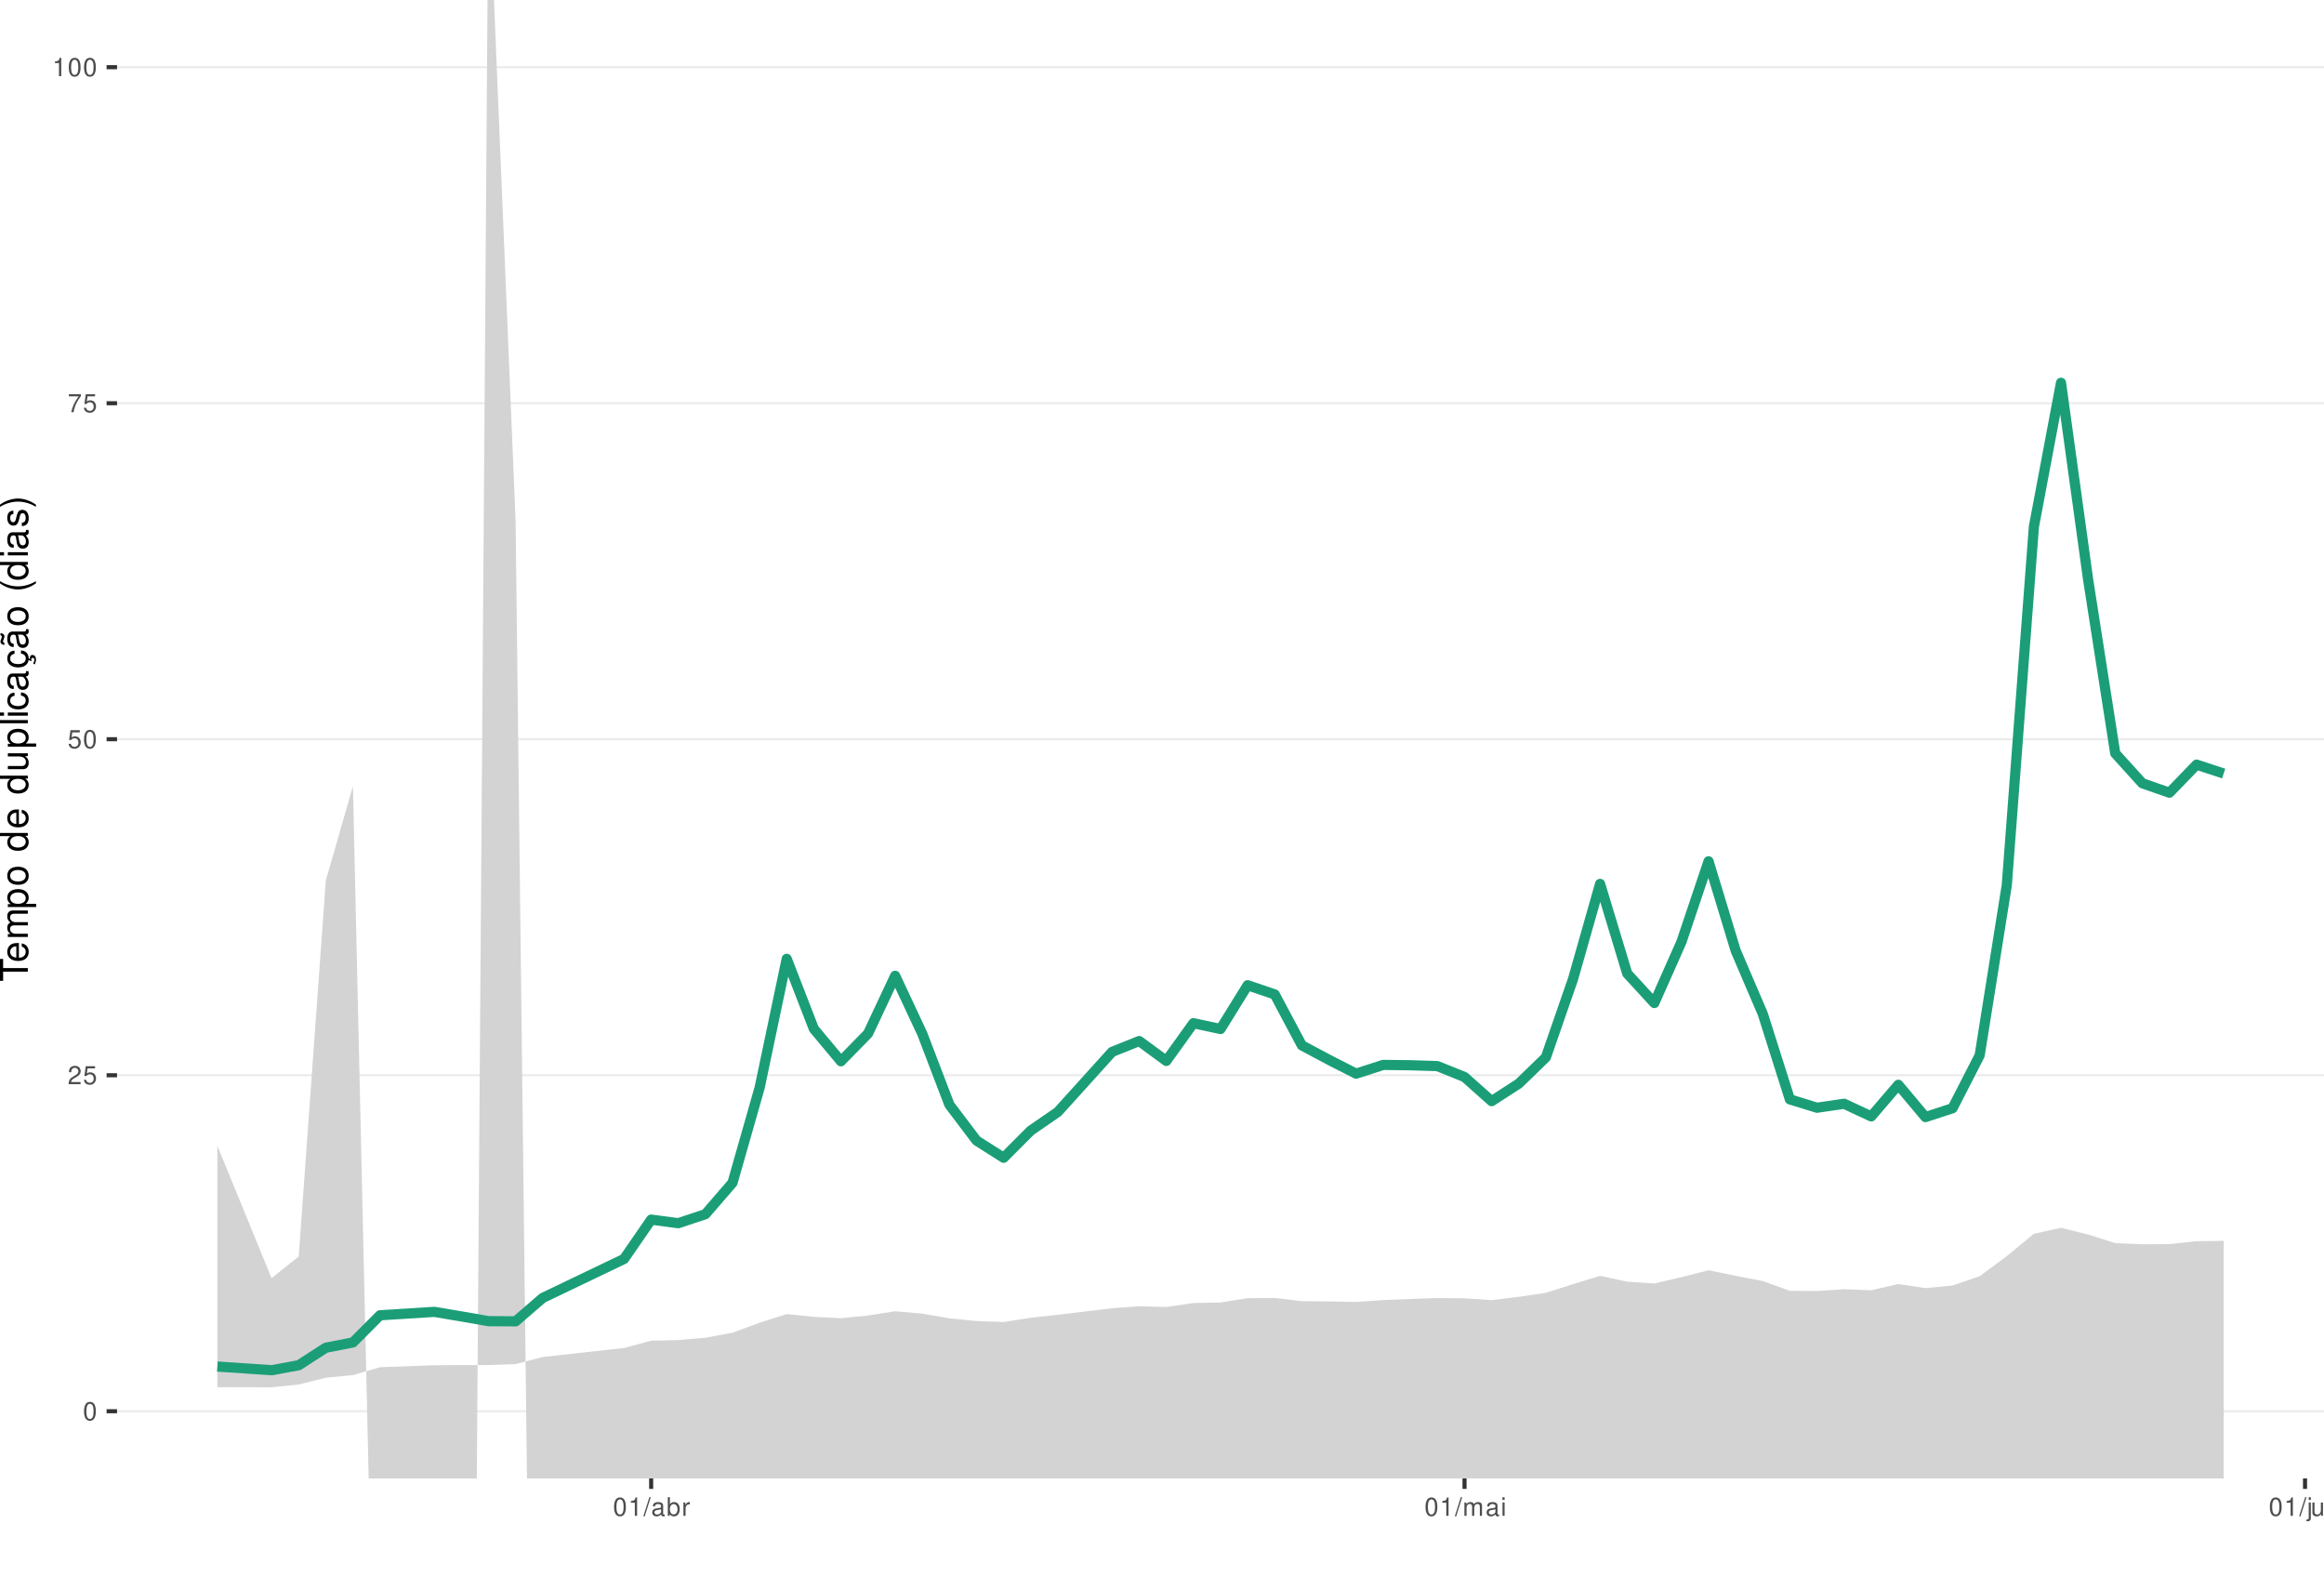
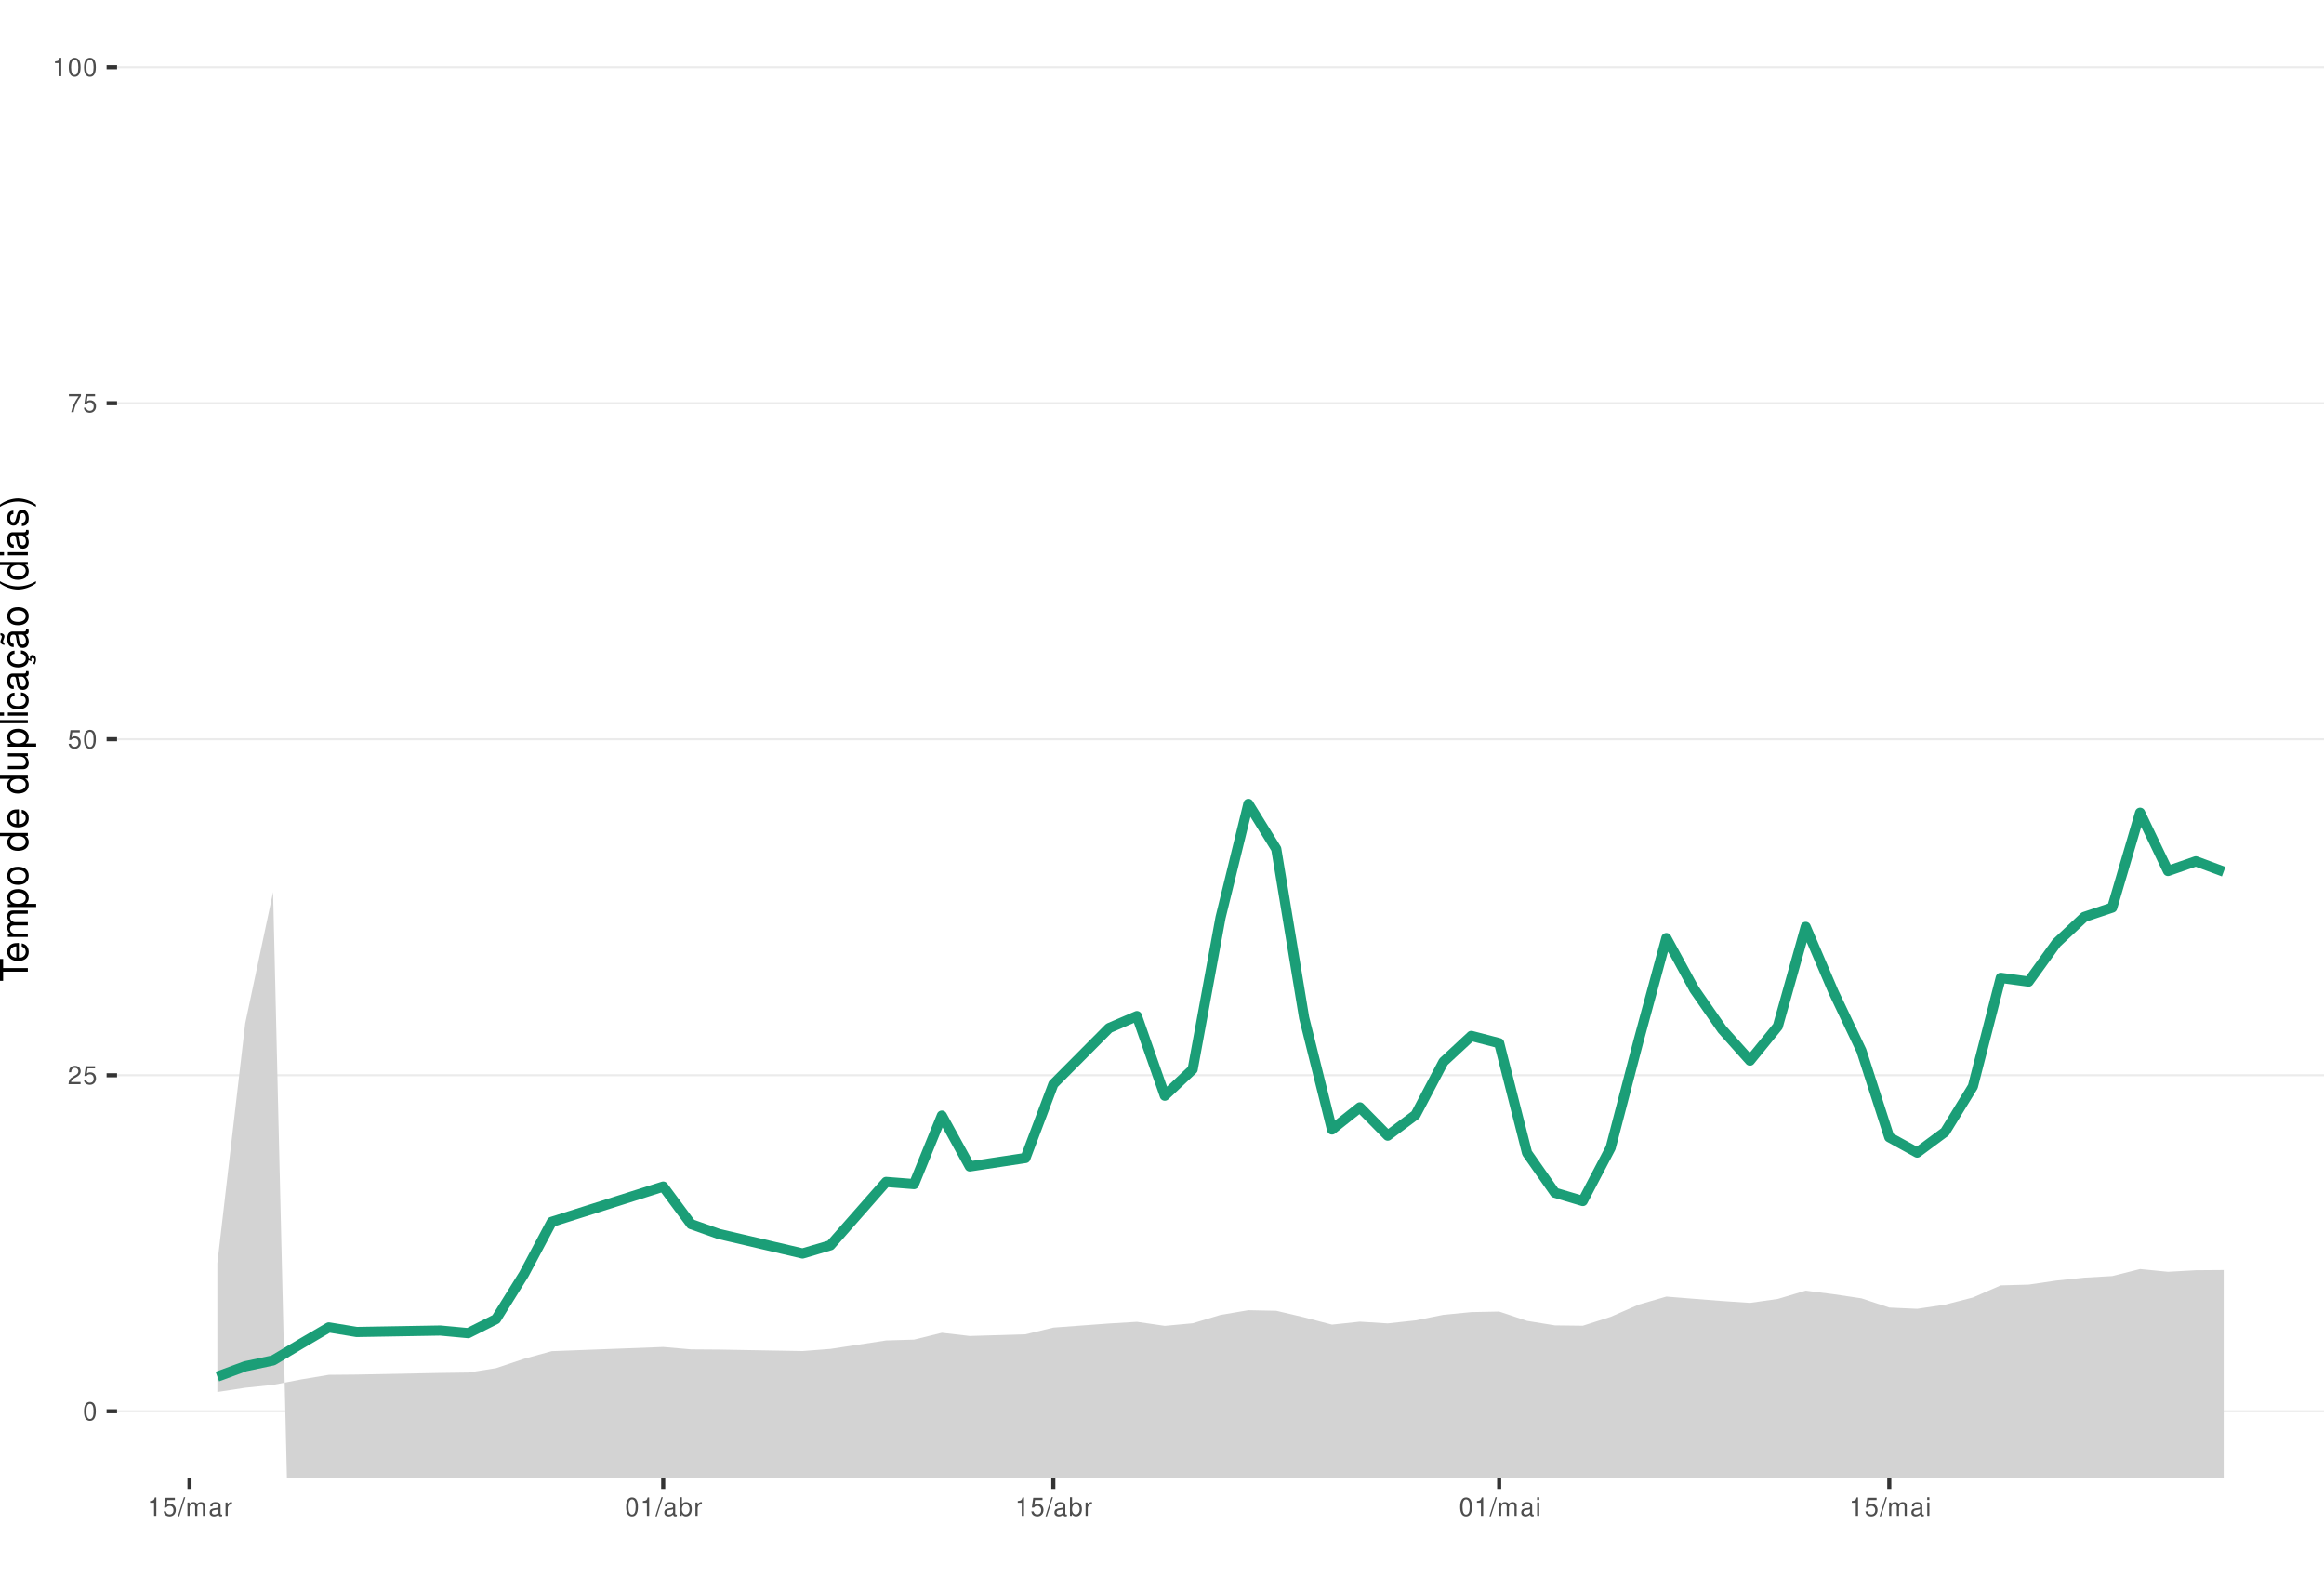
<svg xmlns="http://www.w3.org/2000/svg" xmlns:xlink="http://www.w3.org/1999/xlink" width="609pt" height="413pt" viewBox="0 0 609 413" version="1.1">
  <defs>
    <g>
      <symbol overflow="visible" id="glyph0-0">
        <path style="stroke:none;" d="" />
      </symbol>
      <symbol overflow="visible" id="glyph0-1">
        <path style="stroke:none;" d="M 1.828 -4.812 C 1.391 -4.812 0.984 -4.609 0.75 -4.281 C 0.438 -3.859 0.281 -3.219 0.281 -2.328 C 0.281 -0.703 0.812 0.156 1.828 0.156 C 2.828 0.156 3.375 -0.703 3.375 -2.297 C 3.375 -3.219 3.234 -3.844 2.922 -4.281 C 2.672 -4.625 2.281 -4.812 1.828 -4.812 Z M 1.828 -4.297 C 2.469 -4.297 2.781 -3.641 2.781 -2.344 C 2.781 -0.969 2.469 -0.328 1.812 -0.328 C 1.203 -0.328 0.891 -1 0.891 -2.328 C 0.891 -3.641 1.203 -4.297 1.828 -4.297 Z M 1.828 -4.297 " />
      </symbol>
      <symbol overflow="visible" id="glyph0-2">
        <path style="stroke:none;" d="M 3.375 -0.578 L 0.891 -0.578 C 0.938 -0.984 1.156 -1.234 1.734 -1.578 L 2.406 -1.953 C 3.062 -2.328 3.406 -2.812 3.406 -3.406 C 3.406 -3.812 3.234 -4.188 2.969 -4.438 C 2.688 -4.688 2.344 -4.812 1.891 -4.812 C 1.297 -4.812 0.844 -4.594 0.578 -4.188 C 0.422 -3.938 0.344 -3.641 0.328 -3.141 L 0.922 -3.141 C 0.938 -3.469 0.984 -3.672 1.062 -3.828 C 1.219 -4.125 1.516 -4.297 1.875 -4.297 C 2.406 -4.297 2.797 -3.906 2.797 -3.391 C 2.797 -3.016 2.578 -2.672 2.156 -2.438 L 1.547 -2.078 C 0.562 -1.516 0.281 -1.062 0.219 0 L 3.375 0 Z M 3.375 -0.578 " />
      </symbol>
      <symbol overflow="visible" id="glyph0-3">
        <path style="stroke:none;" d="M 3.172 -4.719 L 0.734 -4.719 L 0.375 -2.156 L 0.922 -2.156 C 1.188 -2.469 1.422 -2.594 1.797 -2.594 C 2.422 -2.594 2.812 -2.156 2.812 -1.453 C 2.812 -0.781 2.422 -0.359 1.781 -0.359 C 1.266 -0.359 0.953 -0.625 0.812 -1.156 L 0.234 -1.156 C 0.312 -0.766 0.375 -0.578 0.516 -0.406 C 0.781 -0.047 1.266 0.156 1.797 0.156 C 2.75 0.156 3.422 -0.547 3.422 -1.531 C 3.422 -2.469 2.797 -3.109 1.891 -3.109 C 1.562 -3.109 1.297 -3.016 1.016 -2.828 L 1.203 -4.141 L 3.172 -4.141 Z M 3.172 -4.719 " />
      </symbol>
      <symbol overflow="visible" id="glyph0-4">
        <path style="stroke:none;" d="M 3.469 -4.719 L 0.312 -4.719 L 0.312 -4.141 L 2.859 -4.141 C 1.734 -2.531 1.266 -1.547 0.922 0 L 1.547 0 C 1.797 -1.516 2.391 -2.812 3.469 -4.234 Z M 3.469 -4.719 " />
      </symbol>
      <symbol overflow="visible" id="glyph0-5">
        <path style="stroke:none;" d="M 1.719 -3.422 L 1.719 0 L 2.312 0 L 2.312 -4.812 L 1.922 -4.812 C 1.719 -4.078 1.578 -3.969 0.672 -3.859 L 0.672 -3.422 Z M 1.719 -3.422 " />
      </symbol>
      <symbol overflow="visible" id="glyph0-6">
        <path style="stroke:none;" d="M 1.531 -4.859 L -0.047 0.141 L 0.312 0.141 L 1.891 -4.859 Z M 1.531 -4.859 " />
      </symbol>
      <symbol overflow="visible" id="glyph0-7">
+         <path style="stroke:none;" d="M 0.469 -3.484 L 0.469 0 L 1.031 0 L 1.031 -2.188 C 1.031 -2.703 1.391 -3.109 1.844 -3.109 C 2.25 -3.109 2.484 -2.844 2.484 -2.406 L 2.484 0 L 3.047 0 L 3.047 -2.188 C 3.047 -2.703 3.422 -3.109 3.875 -3.109 C 4.266 -3.109 4.516 -2.844 4.516 -2.406 L 4.516 0 L 5.078 0 L 5.078 -2.609 C 5.078 -3.234 4.719 -3.594 4.062 -3.594 C 3.594 -3.594 3.312 -3.453 2.984 -3.062 C 2.781 -3.422 2.5 -3.594 2.047 -3.594 C 1.578 -3.594 1.266 -3.422 0.984 -3 L 0.984 -3.484 Z M 0.469 -3.484 " />
+       </symbol>
+       <symbol overflow="visible" id="glyph0-8">
        <path style="stroke:none;" d="M 3.562 -0.328 C 3.5 -0.312 3.469 -0.312 3.438 -0.312 C 3.25 -0.312 3.141 -0.406 3.141 -0.578 L 3.141 -2.641 C 3.141 -3.25 2.688 -3.594 1.828 -3.594 C 1.312 -3.594 0.906 -3.438 0.672 -3.188 C 0.516 -3 0.453 -2.797 0.438 -2.453 L 0.984 -2.453 C 1.031 -2.875 1.297 -3.078 1.812 -3.078 C 2.312 -3.078 2.594 -2.891 2.594 -2.562 L 2.594 -2.406 C 2.578 -2.172 2.469 -2.078 2.016 -2.031 C 1.219 -1.922 1.109 -1.891 0.891 -1.812 C 0.484 -1.641 0.281 -1.328 0.281 -0.875 C 0.281 -0.25 0.719 0.156 1.422 0.156 C 1.859 0.156 2.219 0 2.609 -0.359 C 2.656 0 2.828 0.156 3.188 0.156 C 3.297 0.156 3.375 0.141 3.562 0.094 Z M 2.594 -1.094 C 2.594 -0.906 2.531 -0.797 2.375 -0.641 C 2.141 -0.438 1.875 -0.328 1.547 -0.328 C 1.109 -0.328 0.859 -0.547 0.859 -0.891 C 0.859 -1.266 1.094 -1.438 1.703 -1.531 C 2.297 -1.609 2.406 -1.641 2.594 -1.719 Z M 2.594 -1.094 " />
-       </symbol>
-       <symbol overflow="visible" id="glyph0-8">
-         <path style="stroke:none;" d="M 0.359 -4.859 L 0.359 0 L 0.859 0 L 0.859 -0.453 C 1.125 -0.047 1.484 0.156 1.969 0.156 C 2.875 0.156 3.484 -0.594 3.484 -1.75 C 3.484 -2.891 2.922 -3.594 1.984 -3.594 C 1.516 -3.594 1.172 -3.406 0.906 -3.016 L 0.906 -4.859 Z M 1.891 -3.062 C 2.5 -3.062 2.906 -2.531 2.906 -1.703 C 2.906 -0.906 2.484 -0.359 1.891 -0.359 C 1.297 -0.359 0.906 -0.906 0.906 -1.719 C 0.906 -2.531 1.297 -3.062 1.891 -3.062 Z M 1.891 -3.062 " />
      </symbol>
      <symbol overflow="visible" id="glyph0-9">
        <path style="stroke:none;" d="M 0.453 -3.484 L 0.453 0 L 1.016 0 L 1.016 -1.812 C 1.031 -2.656 1.375 -3.016 2.141 -3 L 2.141 -3.562 C 2.047 -3.578 1.984 -3.594 1.922 -3.594 C 1.562 -3.594 1.297 -3.375 0.969 -2.859 L 0.969 -3.484 Z M 0.453 -3.484 " />
      </symbol>
      <symbol overflow="visible" id="glyph0-10">
-         <path style="stroke:none;" d="M 0.469 -3.484 L 0.469 0 L 1.031 0 L 1.031 -2.188 C 1.031 -2.703 1.391 -3.109 1.844 -3.109 C 2.25 -3.109 2.484 -2.844 2.484 -2.406 L 2.484 0 L 3.047 0 L 3.047 -2.188 C 3.047 -2.703 3.422 -3.109 3.875 -3.109 C 4.266 -3.109 4.516 -2.844 4.516 -2.406 L 4.516 0 L 5.078 0 L 5.078 -2.609 C 5.078 -3.234 4.719 -3.594 4.062 -3.594 C 3.594 -3.594 3.312 -3.453 2.984 -3.062 C 2.781 -3.422 2.5 -3.594 2.047 -3.594 C 1.578 -3.594 1.266 -3.422 0.984 -3 L 0.984 -3.484 Z M 0.469 -3.484 " />
+         <path style="stroke:none;" d="M 0.359 -4.859 L 0.359 0 L 0.859 0 L 0.859 -0.453 C 1.125 -0.047 1.484 0.156 1.969 0.156 C 2.875 0.156 3.484 -0.594 3.484 -1.75 C 3.484 -2.891 2.922 -3.594 1.984 -3.594 C 1.516 -3.594 1.172 -3.406 0.906 -3.016 L 0.906 -4.859 Z M 1.891 -3.062 C 2.5 -3.062 2.906 -2.531 2.906 -1.703 C 2.906 -0.906 2.484 -0.359 1.891 -0.359 C 1.297 -0.359 0.906 -0.906 0.906 -1.719 C 0.906 -2.531 1.297 -3.062 1.891 -3.062 Z M 1.891 -3.062 " />
      </symbol>
      <symbol overflow="visible" id="glyph0-11">
        <path style="stroke:none;" d="M 1 -3.484 L 0.453 -3.484 L 0.453 0 L 1 0 Z M 1 -4.859 L 0.438 -4.859 L 0.438 -4.156 L 1 -4.156 Z M 1 -4.859 " />
      </symbol>
-       <symbol overflow="visible" id="glyph0-12">
-         <path style="stroke:none;" d="M 0.469 -3.484 L 0.469 0.5 C 0.469 0.859 0.359 0.969 0.016 0.969 C -0.031 0.969 -0.047 0.969 -0.125 0.953 L -0.125 1.438 C -0.047 1.438 -0.016 1.453 0.062 1.453 C 0.688 1.453 1.016 1.203 1.016 0.719 L 1.016 -3.484 Z M 1.016 -4.859 L 0.469 -4.859 L 0.469 -4.156 L 1.016 -4.156 Z M 1.016 -4.859 " />
-       </symbol>
-       <symbol overflow="visible" id="glyph0-13">
-         <path style="stroke:none;" d="M 3.203 0 L 3.203 -3.484 L 2.656 -3.484 L 2.656 -1.516 C 2.656 -0.797 2.281 -0.328 1.703 -0.328 C 1.266 -0.328 0.984 -0.594 0.984 -1.016 L 0.984 -3.484 L 0.438 -3.484 L 0.438 -0.797 C 0.438 -0.219 0.859 0.156 1.547 0.156 C 2.062 0.156 2.391 -0.031 2.703 -0.484 L 2.703 0 Z M 3.203 0 " />
-       </symbol>
-       <symbol overflow="visible" id="glyph0-14">
-         <path style="stroke:none;" d="M 0.469 -3.484 L 0.469 0 L 1.031 0 L 1.031 -1.922 C 1.031 -2.641 1.391 -3.109 1.969 -3.109 C 2.406 -3.109 2.688 -2.828 2.688 -2.422 L 2.688 0 L 3.234 0 L 3.234 -2.641 C 3.234 -3.219 2.812 -3.594 2.141 -3.594 C 1.625 -3.594 1.281 -3.391 0.984 -2.906 L 0.984 -3.484 Z M 0.469 -3.484 " />
-       </symbol>
      <symbol overflow="visible" id="glyph1-0">
        <path style="stroke:none;" d="" />
      </symbol>
      <symbol overflow="visible" id="glyph1-1">
        <path style="stroke:none;" d="M -6.469 -3.547 L -6.469 -5.938 L -7.297 -5.938 L -7.297 -0.203 L -6.469 -0.203 L -6.469 -2.609 L 0 -2.609 L 0 -3.547 Z M -6.469 -3.547 " />
      </symbol>
      <symbol overflow="visible" id="glyph1-2">
        <path style="stroke:none;" d="M -2.344 -5.125 C -3.141 -5.125 -3.625 -5.062 -4.016 -4.922 C -4.875 -4.578 -5.391 -3.781 -5.391 -2.797 C -5.391 -1.344 -4.281 -0.406 -2.547 -0.406 C -0.812 -0.406 0.234 -1.297 0.234 -2.781 C 0.234 -3.984 -0.453 -4.812 -1.594 -5.016 L -1.594 -4.188 C -0.906 -3.953 -0.547 -3.484 -0.547 -2.812 C -0.547 -2.281 -0.781 -1.828 -1.219 -1.547 C -1.516 -1.344 -1.812 -1.281 -2.344 -1.266 Z M -3.016 -1.297 C -3.984 -1.359 -4.625 -1.953 -4.625 -2.797 C -4.625 -3.641 -3.953 -4.234 -3.016 -4.234 Z M -3.016 -1.297 " />
      </symbol>
      <symbol overflow="visible" id="glyph1-3">
        <path style="stroke:none;" d="M -5.234 -0.703 L 0 -0.703 L 0 -1.547 L -3.297 -1.547 C -4.047 -1.547 -4.656 -2.094 -4.656 -2.766 C -4.656 -3.391 -4.281 -3.734 -3.609 -3.734 L 0 -3.734 L 0 -4.578 L -3.297 -4.578 C -4.047 -4.578 -4.656 -5.125 -4.656 -5.812 C -4.656 -6.422 -4.266 -6.781 -3.609 -6.781 L 0 -6.781 L 0 -7.625 L -3.938 -7.625 C -4.875 -7.625 -5.391 -7.078 -5.391 -6.094 C -5.391 -5.406 -5.188 -4.984 -4.594 -4.484 C -5.156 -4.188 -5.391 -3.766 -5.391 -3.078 C -5.391 -2.375 -5.125 -1.906 -4.5 -1.469 L -5.234 -1.469 Z M -5.234 -0.703 " />
      </symbol>
      <symbol overflow="visible" id="glyph1-4">
        <path style="stroke:none;" d="M 2.188 -0.547 L 2.188 -1.375 L -0.547 -1.375 C -0.016 -1.812 0.234 -2.312 0.234 -2.984 C 0.234 -4.344 -0.859 -5.234 -2.531 -5.234 C -4.297 -5.234 -5.391 -4.375 -5.391 -2.984 C -5.391 -2.266 -5.062 -1.703 -4.453 -1.312 L -5.234 -1.312 L -5.234 -0.547 Z M -4.609 -2.844 C -4.609 -3.766 -3.797 -4.359 -2.547 -4.359 C -1.359 -4.359 -0.547 -3.75 -0.547 -2.844 C -0.547 -1.953 -1.344 -1.375 -2.578 -1.375 C -3.812 -1.375 -4.609 -1.953 -4.609 -2.844 Z M -4.609 -2.844 " />
      </symbol>
      <symbol overflow="visible" id="glyph1-5">
        <path style="stroke:none;" d="M -5.391 -2.719 C -5.391 -1.234 -4.344 -0.359 -2.578 -0.359 C -0.812 -0.359 0.234 -1.234 0.234 -2.734 C 0.234 -4.203 -0.812 -5.094 -2.547 -5.094 C -4.359 -5.094 -5.391 -4.234 -5.391 -2.719 Z M -4.625 -2.734 C -4.625 -3.672 -3.844 -4.234 -2.547 -4.234 C -1.312 -4.234 -0.547 -3.656 -0.547 -2.734 C -0.547 -1.797 -1.312 -1.234 -2.578 -1.234 C -3.844 -1.234 -4.625 -1.797 -4.625 -2.734 Z M -4.625 -2.734 " />
      </symbol>
      <symbol overflow="visible" id="glyph1-6">
        <path style="stroke:none;" d="" />
      </symbol>
      <symbol overflow="visible" id="glyph1-7">
        <path style="stroke:none;" d="M -7.297 -4.953 L -7.297 -4.125 L -4.578 -4.125 C -5.109 -3.766 -5.391 -3.203 -5.391 -2.516 C -5.391 -1.156 -4.297 -0.266 -2.625 -0.266 C -0.859 -0.266 0.234 -1.125 0.234 -2.547 C 0.234 -3.266 -0.047 -3.766 -0.688 -4.203 L 0 -4.203 L 0 -4.953 Z M -4.609 -2.656 C -4.609 -3.547 -3.812 -4.125 -2.562 -4.125 C -1.344 -4.125 -0.547 -3.547 -0.547 -2.656 C -0.547 -1.734 -1.359 -1.125 -2.578 -1.125 C -3.797 -1.125 -4.609 -1.734 -4.609 -2.656 Z M -4.609 -2.656 " />
      </symbol>
      <symbol overflow="visible" id="glyph1-8">
        <path style="stroke:none;" d="M 0 -4.812 L -5.234 -4.812 L -5.234 -3.984 L -2.266 -3.984 C -1.203 -3.984 -0.5 -3.438 -0.5 -2.562 C -0.5 -1.906 -0.906 -1.484 -1.531 -1.484 L -5.234 -1.484 L -5.234 -0.656 L -1.203 -0.656 C -0.328 -0.656 0.234 -1.297 0.234 -2.312 C 0.234 -3.094 -0.047 -3.578 -0.734 -4.062 L 0 -4.062 Z M 0 -4.812 " />
      </symbol>
      <symbol overflow="visible" id="glyph1-9">
        <path style="stroke:none;" d="M -7.297 -1.516 L -7.297 -0.688 L 0 -0.688 L 0 -1.516 Z M -7.297 -1.516 " />
      </symbol>
      <symbol overflow="visible" id="glyph1-10">
        <path style="stroke:none;" d="M -5.234 -1.5 L -5.234 -0.672 L 0 -0.672 L 0 -1.5 Z M -7.297 -1.5 L -7.297 -0.656 L -6.234 -0.656 L -6.234 -1.5 Z M -7.297 -1.5 " />
      </symbol>
      <symbol overflow="visible" id="glyph1-11">
        <path style="stroke:none;" d="M -3.484 -4.703 C -3.984 -4.672 -4.312 -4.562 -4.609 -4.359 C -5.094 -4 -5.391 -3.375 -5.391 -2.641 C -5.391 -1.219 -4.266 -0.312 -2.531 -0.312 C -0.844 -0.312 0.234 -1.203 0.234 -2.625 C 0.234 -3.875 -0.516 -4.672 -1.797 -4.766 L -1.797 -3.938 C -0.953 -3.797 -0.547 -3.359 -0.547 -2.656 C -0.547 -1.734 -1.297 -1.188 -2.531 -1.188 C -3.844 -1.188 -4.625 -1.719 -4.625 -2.625 C -4.625 -3.328 -4.203 -3.766 -3.484 -3.875 Z M -3.484 -4.703 " />
      </symbol>
      <symbol overflow="visible" id="glyph1-12">
        <path style="stroke:none;" d="M -0.484 -5.344 C -0.469 -5.266 -0.469 -5.219 -0.469 -5.172 C -0.469 -4.875 -0.625 -4.719 -0.875 -4.719 L -3.953 -4.719 C -4.891 -4.719 -5.391 -4.047 -5.391 -2.75 C -5.391 -1.984 -5.172 -1.375 -4.781 -1.016 C -4.516 -0.766 -4.203 -0.672 -3.688 -0.656 L -3.688 -1.484 C -4.328 -1.562 -4.625 -1.938 -4.625 -2.719 C -4.625 -3.484 -4.344 -3.891 -3.844 -3.891 L -3.625 -3.891 C -3.266 -3.875 -3.125 -3.703 -3.047 -3.016 C -2.891 -1.844 -2.844 -1.656 -2.719 -1.344 C -2.453 -0.734 -2 -0.422 -1.312 -0.422 C -0.375 -0.422 0.234 -1.078 0.234 -2.141 C 0.234 -2.797 0 -3.328 -0.547 -3.922 C 0 -3.984 0.234 -4.234 0.234 -4.781 C 0.234 -4.953 0.203 -5.062 0.141 -5.344 Z M -1.656 -3.891 C -1.375 -3.891 -1.203 -3.812 -0.969 -3.562 C -0.656 -3.219 -0.5 -2.812 -0.5 -2.312 C -0.5 -1.672 -0.812 -1.297 -1.344 -1.297 C -1.891 -1.297 -2.172 -1.656 -2.297 -2.547 C -2.422 -3.438 -2.453 -3.609 -2.594 -3.891 Z M -1.656 -3.891 " />
      </symbol>
      <symbol overflow="visible" id="glyph1-13">
        <path style="stroke:none;" d="M 0.234 -2.641 C 0.234 -3.875 -0.547 -4.703 -1.797 -4.766 L -1.797 -3.938 C -0.953 -3.797 -0.531 -3.359 -0.531 -2.656 C -0.531 -1.734 -1.281 -1.188 -2.516 -1.188 C -3.844 -1.188 -4.625 -1.719 -4.625 -2.625 C -4.625 -3.328 -4.203 -3.766 -3.484 -3.875 L -3.484 -4.703 C -3.984 -4.672 -4.312 -4.562 -4.609 -4.359 C -5.094 -4 -5.391 -3.375 -5.391 -2.641 C -5.391 -1.219 -4.266 -0.312 -2.531 -0.312 C -1.469 -0.312 -0.625 -0.672 -0.156 -1.312 C 0.047 -1.594 0.125 -1.812 0.203 -2.25 L 0.922 -1.938 L 0.984 -2.062 C 0.938 -2.188 0.906 -2.25 0.906 -2.375 C 0.906 -2.656 1.047 -2.828 1.281 -2.828 C 1.547 -2.828 1.734 -2.594 1.734 -2.297 C 1.734 -2.031 1.672 -1.844 1.438 -1.406 L 1.406 -1.312 L 1.812 -1.094 C 2.078 -1.75 2.141 -1.953 2.141 -2.344 C 2.141 -3.109 1.781 -3.578 1.203 -3.578 C 0.781 -3.578 0.547 -3.297 0.547 -2.797 C 0.547 -2.703 0.547 -2.641 0.562 -2.516 Z M 0.234 -2.641 " />
      </symbol>
      <symbol overflow="visible" id="glyph1-14">
        <path style="stroke:none;" d="M -0.484 -5.344 C -0.469 -5.266 -0.469 -5.219 -0.469 -5.172 C -0.469 -4.875 -0.625 -4.719 -0.875 -4.719 L -3.953 -4.719 C -4.891 -4.719 -5.391 -4.047 -5.391 -2.75 C -5.391 -1.984 -5.172 -1.375 -4.781 -1.016 C -4.516 -0.766 -4.203 -0.672 -3.688 -0.656 L -3.688 -1.484 C -4.328 -1.562 -4.625 -1.938 -4.625 -2.719 C -4.625 -3.484 -4.344 -3.891 -3.844 -3.891 L -3.625 -3.891 C -3.266 -3.875 -3.125 -3.703 -3.047 -3.016 C -2.891 -1.844 -2.844 -1.656 -2.719 -1.344 C -2.453 -0.734 -2 -0.422 -1.312 -0.422 C -0.375 -0.422 0.234 -1.078 0.234 -2.141 C 0.234 -2.797 0 -3.328 -0.547 -3.922 C 0 -3.984 0.234 -4.234 0.234 -4.781 C 0.234 -4.953 0.203 -5.062 0.141 -5.344 Z M -1.656 -3.891 C -1.375 -3.891 -1.203 -3.812 -0.969 -3.562 C -0.656 -3.219 -0.5 -2.812 -0.5 -2.312 C -0.5 -1.672 -0.812 -1.297 -1.344 -1.297 C -1.891 -1.297 -2.172 -1.656 -2.297 -2.547 C -2.422 -3.438 -2.453 -3.609 -2.594 -3.891 Z M -7.172 -3.75 C -6.922 -3.672 -6.812 -3.547 -6.812 -3.375 C -6.812 -3.25 -6.875 -2.984 -6.984 -2.734 C -7.156 -2.312 -7.172 -2.25 -7.172 -2.047 C -7.172 -1.594 -6.797 -1.297 -6.141 -1.188 L -6.141 -1.766 C -6.375 -1.812 -6.5 -1.938 -6.5 -2.094 C -6.5 -2.203 -6.469 -2.344 -6.375 -2.578 C -6.156 -3.156 -6.125 -3.234 -6.125 -3.438 C -6.125 -3.922 -6.484 -4.219 -7.172 -4.312 Z M -7.172 -3.75 " />
      </symbol>
      <symbol overflow="visible" id="glyph1-15">
        <path style="stroke:none;" d="M -7.297 -2.359 C -5.984 -1.359 -4.156 -0.734 -2.594 -0.734 C -1.016 -0.734 0.812 -1.359 2.125 -2.359 L 2.125 -2.906 C 0.688 -2.031 -0.984 -1.547 -2.594 -1.547 C -4.188 -1.547 -5.875 -2.031 -7.297 -2.906 Z M -7.297 -2.359 " />
      </symbol>
      <symbol overflow="visible" id="glyph1-16">
        <path style="stroke:none;" d="M -3.781 -4.375 C -4.812 -4.375 -5.391 -3.688 -5.391 -2.484 C -5.391 -1.266 -4.766 -0.469 -3.797 -0.469 C -2.969 -0.469 -2.578 -0.891 -2.281 -2.125 L -2.094 -2.906 C -1.953 -3.484 -1.734 -3.719 -1.375 -3.719 C -0.875 -3.719 -0.547 -3.234 -0.547 -2.5 C -0.547 -2.047 -0.672 -1.672 -0.891 -1.453 C -1.047 -1.328 -1.188 -1.266 -1.562 -1.219 L -1.562 -0.344 C -0.344 -0.375 0.234 -1.062 0.234 -2.438 C 0.234 -3.75 -0.422 -4.594 -1.438 -4.594 C -2.203 -4.594 -2.641 -4.156 -2.891 -3.109 L -3.078 -2.312 C -3.234 -1.625 -3.453 -1.344 -3.828 -1.344 C -4.312 -1.344 -4.625 -1.766 -4.625 -2.453 C -4.625 -3.125 -4.328 -3.484 -3.781 -3.5 Z M -3.781 -4.375 " />
      </symbol>
      <symbol overflow="visible" id="glyph1-17">
        <path style="stroke:none;" d="M 2.125 -0.938 C 0.812 -1.938 -1.016 -2.562 -2.578 -2.562 C -4.156 -2.562 -5.984 -1.938 -7.297 -0.938 L -7.297 -0.375 C -5.859 -1.266 -4.188 -1.75 -2.578 -1.75 C -0.984 -1.75 0.703 -1.266 2.125 -0.375 Z M 2.125 -0.938 " />
      </symbol>
    </g>
    <clipPath id="clip1">
      <path d="M 30.672 0 L 609 0 L 609 387.328 L 30.672 387.328 Z M 30.672 0 " />
    </clipPath>
    <clipPath id="clip2">
      <path d="M 30.672 369 L 609 369 L 609 370 L 30.672 370 Z M 30.672 369 " />
    </clipPath>
    <clipPath id="clip3">
      <path d="M 30.672 281 L 609 281 L 609 282 L 30.672 282 Z M 30.672 281 " />
    </clipPath>
    <clipPath id="clip4">
      <path d="M 30.672 193 L 609 193 L 609 194 L 30.672 194 Z M 30.672 193 " />
    </clipPath>
    <clipPath id="clip5">
      <path d="M 30.672 105 L 609 105 L 609 106 L 30.672 106 Z M 30.672 105 " />
    </clipPath>
    <clipPath id="clip6">
      <path d="M 30.672 17 L 609 17 L 609 18 L 30.672 18 Z M 30.672 17 " />
    </clipPath>
    <clipPath id="clip7">
-       <path d="M 56 0 L 583 0 L 583 387.328 L 56 387.328 Z M 56 0 " />
+       <path d="M 56 233 L 583 233 L 583 387.328 L 56 387.328 Z M 56 233 " />
    </clipPath>
  </defs>
  <g id="surface36">
    <rect x="0" y="0" width="609" height="413" style="fill:rgb(100%,100%,100%);fill-opacity:1;stroke:none;" />
    <rect x="0" y="0" width="609" height="413" style="fill:rgb(100%,100%,100%);fill-opacity:1;stroke:none;" />
    <path style="fill:none;stroke-width:1.067;stroke-linecap:round;stroke-linejoin:round;stroke:rgb(100%,100%,100%);stroke-opacity:1;stroke-miterlimit:10;" d="M 0 413 L 609 413 L 609 0 L 0 0 Z M 0 413 " />
    <g clip-path="url(#clip1)" clip-rule="nonzero">
      <path style=" stroke:none;fill-rule:nonzero;fill:rgb(100%,100%,100%);fill-opacity:1;" d="M 30.672 387.328 L 609 387.328 L 609 0 L 30.672 0 Z M 30.672 387.328 " />
    </g>
    <g clip-path="url(#clip2)" clip-rule="nonzero">
      <path style="fill:none;stroke-width:0.533;stroke-linecap:butt;stroke-linejoin:round;stroke:rgb(92.157%,92.157%,92.157%);stroke-opacity:1;stroke-miterlimit:10;" d="M 30.672 369.723 L 609 369.723 " />
    </g>
    <g clip-path="url(#clip3)" clip-rule="nonzero">
      <path style="fill:none;stroke-width:0.533;stroke-linecap:butt;stroke-linejoin:round;stroke:rgb(92.157%,92.157%,92.157%);stroke-opacity:1;stroke-miterlimit:10;" d="M 30.672 281.695 L 609 281.695 " />
    </g>
    <g clip-path="url(#clip4)" clip-rule="nonzero">
      <path style="fill:none;stroke-width:0.533;stroke-linecap:butt;stroke-linejoin:round;stroke:rgb(92.157%,92.157%,92.157%);stroke-opacity:1;stroke-miterlimit:10;" d="M 30.672 193.664 L 609 193.664 " />
    </g>
    <g clip-path="url(#clip5)" clip-rule="nonzero">
      <path style="fill:none;stroke-width:0.533;stroke-linecap:butt;stroke-linejoin:round;stroke:rgb(92.157%,92.157%,92.157%);stroke-opacity:1;stroke-miterlimit:10;" d="M 30.672 105.637 L 609 105.637 " />
    </g>
    <g clip-path="url(#clip6)" clip-rule="nonzero">
      <path style="fill:none;stroke-width:0.533;stroke-linecap:butt;stroke-linejoin:round;stroke:rgb(92.157%,92.157%,92.157%);stroke-opacity:1;stroke-miterlimit:10;" d="M 30.672 17.605 L 609 17.605 " />
    </g>
    <g clip-path="url(#clip7)" clip-rule="nonzero">
-       <path style=" stroke:none;fill-rule:nonzero;fill:rgb(82.745%,82.745%,82.745%);fill-opacity:1;" d="M 56.957 300.168 L 71.168 334.848 L 78.273 329.191 L 85.379 230.684 L 92.484 205.945 L 97.191 413 L 124.758 413 L 127.754 0 L 129.445 0 L 135.113 136.5 L 138.398 413 L 582.711 413 L 582.711 325.082 L 575.609 325.164 L 568.504 325.938 L 561.398 325.98 L 554.293 325.676 L 547.188 323.414 L 540.082 321.664 L 532.98 323.227 L 525.875 329.078 L 518.77 334.336 L 511.664 336.781 L 504.559 337.469 L 497.453 336.395 L 490.352 338.031 L 483.246 337.758 L 476.141 338.223 L 469.035 338.176 L 461.93 335.609 L 454.828 334.242 L 447.723 332.781 L 440.617 334.598 L 433.512 336.25 L 426.406 335.766 L 419.301 334.246 L 412.199 336.426 L 405.094 338.695 L 397.988 339.75 L 390.883 340.609 L 383.777 340.133 L 376.672 340.062 L 369.57 340.312 L 362.465 340.598 L 355.359 341.086 L 348.254 340.957 L 341.148 340.887 L 334.047 340.043 L 326.941 340.094 L 319.836 341.227 L 312.73 341.367 L 305.625 342.41 L 298.52 342.211 L 291.418 342.734 L 277.207 344.453 L 270.102 345.227 L 262.996 346.34 L 255.895 346.09 L 248.789 345.383 L 241.684 344.148 L 234.578 343.527 L 227.473 344.648 L 220.367 345.344 L 213.266 344.988 L 206.16 344.266 L 199.055 346.535 L 191.949 349.148 L 184.844 350.457 L 177.738 351.066 L 170.637 351.242 L 163.531 353.148 L 142.215 355.508 L 135.113 357.367 L 128.008 357.621 L 120.902 357.617 L 113.797 357.672 L 99.586 358.188 L 92.484 360.246 L 85.379 360.938 L 78.273 362.715 L 71.168 363.449 L 56.957 363.418 Z M 56.957 300.168 " />
-     </g>
-     <path style="fill:none;stroke-width:2.667;stroke-linecap:butt;stroke-linejoin:round;stroke:rgb(10.588%,61.961%,46.667%);stroke-opacity:1;stroke-miterlimit:10;" d="M 56.957 358.008 L 71.168 358.977 L 78.273 357.668 L 85.379 353.078 L 92.484 351.695 L 99.586 344.578 L 113.797 343.684 L 120.902 344.879 L 128.008 346.121 L 135.113 346.168 L 142.215 340.035 L 163.531 329.82 L 170.637 319.516 L 177.738 320.457 L 184.844 318.098 L 191.949 309.875 L 199.055 284.973 L 206.16 251.195 L 213.266 269.535 L 220.367 278.031 L 227.473 270.766 L 234.578 255.645 L 241.684 270.836 L 248.789 289.414 L 255.895 298.805 L 262.996 303.312 L 270.102 296.199 L 277.207 291.305 L 291.418 275.582 L 298.52 272.73 L 305.625 277.945 L 312.73 268.055 L 319.836 269.582 L 326.941 258.109 L 334.047 260.527 L 341.148 273.867 L 348.254 277.656 L 355.359 281.277 L 362.465 278.988 L 369.57 279.074 L 376.672 279.301 L 383.777 282.16 L 390.883 288.48 L 397.988 283.891 L 405.094 277.004 L 412.199 256.527 L 419.301 231.562 L 426.406 255.031 L 433.512 262.773 L 440.617 246.766 L 447.723 225.648 L 454.828 249.043 L 461.93 265.613 L 469.035 288.016 L 476.141 290.207 L 483.246 289.168 L 490.352 292.48 L 497.453 284.195 L 504.559 292.66 L 511.664 290.336 L 518.77 276.473 L 525.875 231.906 L 532.98 137.977 L 540.082 100.281 L 547.188 151.828 L 554.293 197.363 L 561.398 205.207 L 568.504 207.676 L 575.609 200.324 L 582.711 202.656 " />
+       <path style=" stroke:none;fill-rule:nonzero;fill:rgb(82.745%,82.745%,82.745%);fill-opacity:1;" d="M 56.957 330.961 L 64.262 268.082 L 71.562 233.703 L 75.793 413 L 145.52 413 L 173.793 409.352 L 176.867 413 L 286.281 413 L 290.629 412.262 L 297.93 412.645 L 298.359 413 L 317.691 413 L 319.836 411.184 L 327.137 409.445 L 334.441 410.734 L 337.121 413 L 582.711 413 L 582.711 332.727 L 575.41 332.781 L 568.109 333.191 L 560.805 332.469 L 553.504 334.305 L 546.203 334.723 L 538.898 335.48 L 531.598 336.547 L 524.297 336.746 L 516.992 339.926 L 509.691 341.797 L 502.391 342.887 L 495.086 342.559 L 487.785 340.141 L 480.484 339.059 L 473.18 338.125 L 465.879 340.301 L 458.574 341.332 L 451.273 340.844 L 443.973 340.273 L 436.668 339.684 L 429.367 341.805 L 422.066 344.992 L 414.762 347.312 L 407.461 347.219 L 400.16 346.039 L 392.855 343.605 L 385.555 343.75 L 378.254 344.457 L 370.949 345.91 L 363.648 346.703 L 356.348 346.246 L 349.043 347.023 L 341.742 345.117 L 334.441 343.402 L 327.137 343.25 L 319.836 344.484 L 312.535 346.672 L 305.23 347.344 L 297.93 346.289 L 290.629 346.727 L 276.023 347.805 L 268.719 349.562 L 254.117 350.004 L 246.812 349.16 L 239.512 350.957 L 232.211 351.168 L 217.605 353.391 L 210.305 353.953 L 188.398 353.566 L 181.094 353.512 L 173.793 352.879 L 144.586 353.984 L 137.281 355.992 L 129.98 358.43 L 122.68 359.578 L 115.375 359.68 L 93.469 360.109 L 86.168 360.18 L 78.867 361.391 L 71.562 362.805 L 64.262 363.562 L 56.957 364.676 Z M 56.957 330.961 " />
+     </g>
+     <path style="fill:none;stroke-width:2.667;stroke-linecap:butt;stroke-linejoin:round;stroke:rgb(10.588%,61.961%,46.667%);stroke-opacity:1;stroke-miterlimit:10;" d="M 56.957 360.633 L 64.262 357.941 L 71.562 356.398 L 78.867 352.039 L 86.168 347.758 L 93.469 348.953 L 115.375 348.574 L 122.68 349.254 L 129.98 345.586 L 137.281 333.852 L 144.586 320.102 L 173.793 310.863 L 181.094 320.703 L 188.398 323.289 L 210.305 328.391 L 217.605 326.242 L 232.211 309.648 L 239.512 310.215 L 246.812 292.266 L 254.117 305.574 L 268.719 303.375 L 276.023 284.023 L 290.629 269.332 L 297.93 266.191 L 305.23 287.043 L 312.535 280.164 L 319.836 240.387 L 327.137 210.605 L 334.441 222.41 L 341.742 266.629 L 349.043 295.902 L 356.348 290.102 L 363.648 297.516 L 370.949 292.062 L 378.254 278.168 L 385.555 271.391 L 392.855 273.285 L 400.16 302.051 L 407.461 312.477 L 414.762 314.645 L 422.066 300.703 L 429.367 272.707 L 436.668 245.758 L 443.973 259.172 L 451.273 269.68 L 458.574 277.848 L 465.879 268.867 L 473.18 242.828 L 480.484 259.914 L 487.785 275.273 L 495.086 297.934 L 502.391 301.953 L 509.691 296.539 L 516.992 284.641 L 524.297 256.172 L 531.598 257.16 L 538.898 247.035 L 546.203 240.211 L 553.504 237.77 L 560.805 212.926 L 568.109 228.18 L 575.41 225.648 L 582.711 228.355 " />
    <g style="fill:rgb(30.196%,30.196%,30.196%);fill-opacity:1;">
      <use xlink:href="#glyph0-1" x="21.738" y="372.07" />
    </g>
    <g style="fill:rgb(30.196%,30.196%,30.196%);fill-opacity:1;">
      <use xlink:href="#glyph0-2" x="17.738" y="284.043" />
      <use xlink:href="#glyph0-3" x="21.738" y="284.043" />
    </g>
    <g style="fill:rgb(30.196%,30.196%,30.196%);fill-opacity:1;">
      <use xlink:href="#glyph0-3" x="17.738" y="196.012" />
      <use xlink:href="#glyph0-1" x="21.738" y="196.012" />
    </g>
    <g style="fill:rgb(30.196%,30.196%,30.196%);fill-opacity:1;">
      <use xlink:href="#glyph0-4" x="17.738" y="107.984" />
      <use xlink:href="#glyph0-3" x="21.738" y="107.984" />
    </g>
    <g style="fill:rgb(30.196%,30.196%,30.196%);fill-opacity:1;">
      <use xlink:href="#glyph0-5" x="13.738" y="19.953" />
      <use xlink:href="#glyph0-1" x="17.738" y="19.953" />
      <use xlink:href="#glyph0-1" x="21.738" y="19.953" />
    </g>
    <path style="fill:none;stroke-width:1.067;stroke-linecap:butt;stroke-linejoin:round;stroke:rgb(20%,20%,20%);stroke-opacity:1;stroke-miterlimit:10;" d="M 27.93 369.723 L 30.672 369.723 " />
    <path style="fill:none;stroke-width:1.067;stroke-linecap:butt;stroke-linejoin:round;stroke:rgb(20%,20%,20%);stroke-opacity:1;stroke-miterlimit:10;" d="M 27.93 281.695 L 30.672 281.695 " />
    <path style="fill:none;stroke-width:1.067;stroke-linecap:butt;stroke-linejoin:round;stroke:rgb(20%,20%,20%);stroke-opacity:1;stroke-miterlimit:10;" d="M 27.93 193.664 L 30.672 193.664 " />
    <path style="fill:none;stroke-width:1.067;stroke-linecap:butt;stroke-linejoin:round;stroke:rgb(20%,20%,20%);stroke-opacity:1;stroke-miterlimit:10;" d="M 27.93 105.637 L 30.672 105.637 " />
    <path style="fill:none;stroke-width:1.067;stroke-linecap:butt;stroke-linejoin:round;stroke:rgb(20%,20%,20%);stroke-opacity:1;stroke-miterlimit:10;" d="M 27.93 17.605 L 30.672 17.605 " />
-     <path style="fill:none;stroke-width:1.067;stroke-linecap:butt;stroke-linejoin:round;stroke:rgb(20%,20%,20%);stroke-opacity:1;stroke-miterlimit:10;" d="M 170.637 390.07 L 170.637 387.328 " />
-     <path style="fill:none;stroke-width:1.067;stroke-linecap:butt;stroke-linejoin:round;stroke:rgb(20%,20%,20%);stroke-opacity:1;stroke-miterlimit:10;" d="M 383.777 390.07 L 383.777 387.328 " />
-     <path style="fill:none;stroke-width:1.067;stroke-linecap:butt;stroke-linejoin:round;stroke:rgb(20%,20%,20%);stroke-opacity:1;stroke-miterlimit:10;" d="M 604.027 390.07 L 604.027 387.328 " />
-     <g style="fill:rgb(30.196%,30.196%,30.196%);fill-opacity:1;">
-       <use xlink:href="#glyph0-1" x="160.637" y="397.109" />
-       <use xlink:href="#glyph0-5" x="164.637" y="397.109" />
-       <use xlink:href="#glyph0-6" x="168.637" y="397.109" />
-       <use xlink:href="#glyph0-7" x="170.637" y="397.109" />
-       <use xlink:href="#glyph0-8" x="174.637" y="397.109" />
-       <use xlink:href="#glyph0-9" x="178.637" y="397.109" />
-     </g>
-     <g style="fill:rgb(30.196%,30.196%,30.196%);fill-opacity:1;">
-       <use xlink:href="#glyph0-1" x="373.277" y="397.109" />
-       <use xlink:href="#glyph0-5" x="377.277" y="397.109" />
-       <use xlink:href="#glyph0-6" x="381.277" y="397.109" />
-       <use xlink:href="#glyph0-10" x="383.277" y="397.109" />
-       <use xlink:href="#glyph0-7" x="389.277" y="397.109" />
-       <use xlink:href="#glyph0-11" x="393.277" y="397.109" />
-     </g>
-     <g style="fill:rgb(30.196%,30.196%,30.196%);fill-opacity:1;">
-       <use xlink:href="#glyph0-1" x="594.527" y="397.109" />
-       <use xlink:href="#glyph0-5" x="598.527" y="397.109" />
-       <use xlink:href="#glyph0-6" x="602.527" y="397.109" />
-       <use xlink:href="#glyph0-12" x="604.527" y="397.109" />
-       <use xlink:href="#glyph0-13" x="605.527" y="397.109" />
-       <use xlink:href="#glyph0-14" x="609.527" y="397.109" />
+     <path style="fill:none;stroke-width:1.067;stroke-linecap:butt;stroke-linejoin:round;stroke:rgb(20%,20%,20%);stroke-opacity:1;stroke-miterlimit:10;" d="M 49.656 390.07 L 49.656 387.328 " />
+     <path style="fill:none;stroke-width:1.067;stroke-linecap:butt;stroke-linejoin:round;stroke:rgb(20%,20%,20%);stroke-opacity:1;stroke-miterlimit:10;" d="M 173.793 390.07 L 173.793 387.328 " />
+     <path style="fill:none;stroke-width:1.067;stroke-linecap:butt;stroke-linejoin:round;stroke:rgb(20%,20%,20%);stroke-opacity:1;stroke-miterlimit:10;" d="M 276.023 390.07 L 276.023 387.328 " />
+     <path style="fill:none;stroke-width:1.067;stroke-linecap:butt;stroke-linejoin:round;stroke:rgb(20%,20%,20%);stroke-opacity:1;stroke-miterlimit:10;" d="M 392.855 390.07 L 392.855 387.328 " />
+     <path style="fill:none;stroke-width:1.067;stroke-linecap:butt;stroke-linejoin:round;stroke:rgb(20%,20%,20%);stroke-opacity:1;stroke-miterlimit:10;" d="M 495.086 390.07 L 495.086 387.328 " />
+     <g style="fill:rgb(30.196%,30.196%,30.196%);fill-opacity:1;">
+       <use xlink:href="#glyph0-5" x="38.656" y="397.109" />
+       <use xlink:href="#glyph0-3" x="42.656" y="397.109" />
+       <use xlink:href="#glyph0-6" x="46.656" y="397.109" />
+       <use xlink:href="#glyph0-7" x="48.656" y="397.109" />
+       <use xlink:href="#glyph0-8" x="54.656" y="397.109" />
+       <use xlink:href="#glyph0-9" x="58.656" y="397.109" />
+     </g>
+     <g style="fill:rgb(30.196%,30.196%,30.196%);fill-opacity:1;">
+       <use xlink:href="#glyph0-1" x="163.793" y="397.109" />
+       <use xlink:href="#glyph0-5" x="167.793" y="397.109" />
+       <use xlink:href="#glyph0-6" x="171.793" y="397.109" />
+       <use xlink:href="#glyph0-8" x="173.793" y="397.109" />
+       <use xlink:href="#glyph0-10" x="177.793" y="397.109" />
+       <use xlink:href="#glyph0-9" x="181.793" y="397.109" />
+     </g>
+     <g style="fill:rgb(30.196%,30.196%,30.196%);fill-opacity:1;">
+       <use xlink:href="#glyph0-5" x="266.023" y="397.109" />
+       <use xlink:href="#glyph0-3" x="270.023" y="397.109" />
+       <use xlink:href="#glyph0-6" x="274.023" y="397.109" />
+       <use xlink:href="#glyph0-8" x="276.023" y="397.109" />
+       <use xlink:href="#glyph0-10" x="280.023" y="397.109" />
+       <use xlink:href="#glyph0-9" x="284.023" y="397.109" />
+     </g>
+     <g style="fill:rgb(30.196%,30.196%,30.196%);fill-opacity:1;">
+       <use xlink:href="#glyph0-1" x="382.355" y="397.109" />
+       <use xlink:href="#glyph0-5" x="386.355" y="397.109" />
+       <use xlink:href="#glyph0-6" x="390.355" y="397.109" />
+       <use xlink:href="#glyph0-7" x="392.355" y="397.109" />
+       <use xlink:href="#glyph0-8" x="398.355" y="397.109" />
+       <use xlink:href="#glyph0-11" x="402.355" y="397.109" />
+     </g>
+     <g style="fill:rgb(30.196%,30.196%,30.196%);fill-opacity:1;">
+       <use xlink:href="#glyph0-5" x="484.586" y="397.109" />
+       <use xlink:href="#glyph0-3" x="488.586" y="397.109" />
+       <use xlink:href="#glyph0-6" x="492.586" y="397.109" />
+       <use xlink:href="#glyph0-7" x="494.586" y="397.109" />
+       <use xlink:href="#glyph0-8" x="500.586" y="397.109" />
+       <use xlink:href="#glyph0-11" x="504.586" y="397.109" />
    </g>
    <g style="fill:rgb(0%,0%,0%);fill-opacity:1;">
      <use xlink:href="#glyph1-1" x="7.29" y="257.164" />
      <use xlink:href="#glyph1-2" x="7.29" y="252.164" />
      <use xlink:href="#glyph1-3" x="7.29" y="246.164" />
      <use xlink:href="#glyph1-4" x="7.29" y="238.164" />
      <use xlink:href="#glyph1-5" x="7.29" y="232.164" />
      <use xlink:href="#glyph1-6" x="7.29" y="226.164" />
      <use xlink:href="#glyph1-7" x="7.29" y="223.164" />
      <use xlink:href="#glyph1-2" x="7.29" y="217.164" />
      <use xlink:href="#glyph1-6" x="7.29" y="211.164" />
      <use xlink:href="#glyph1-7" x="7.29" y="208.164" />
      <use xlink:href="#glyph1-8" x="7.29" y="202.164" />
      <use xlink:href="#glyph1-4" x="7.29" y="196.164" />
      <use xlink:href="#glyph1-9" x="7.29" y="190.164" />
      <use xlink:href="#glyph1-10" x="7.29" y="188.164" />
      <use xlink:href="#glyph1-11" x="7.29" y="186.164" />
      <use xlink:href="#glyph1-12" x="7.29" y="181.164" />
      <use xlink:href="#glyph1-13" x="7.29" y="175.164" />
      <use xlink:href="#glyph1-14" x="7.29" y="170.164" />
      <use xlink:href="#glyph1-5" x="7.29" y="164.164" />
      <use xlink:href="#glyph1-6" x="7.29" y="158.164" />
      <use xlink:href="#glyph1-15" x="7.29" y="155.164" />
      <use xlink:href="#glyph1-7" x="7.29" y="152.164" />
      <use xlink:href="#glyph1-10" x="7.29" y="146.164" />
      <use xlink:href="#glyph1-12" x="7.29" y="144.164" />
      <use xlink:href="#glyph1-16" x="7.29" y="138.164" />
      <use xlink:href="#glyph1-17" x="7.29" y="133.164" />
    </g>
  </g>
</svg>
